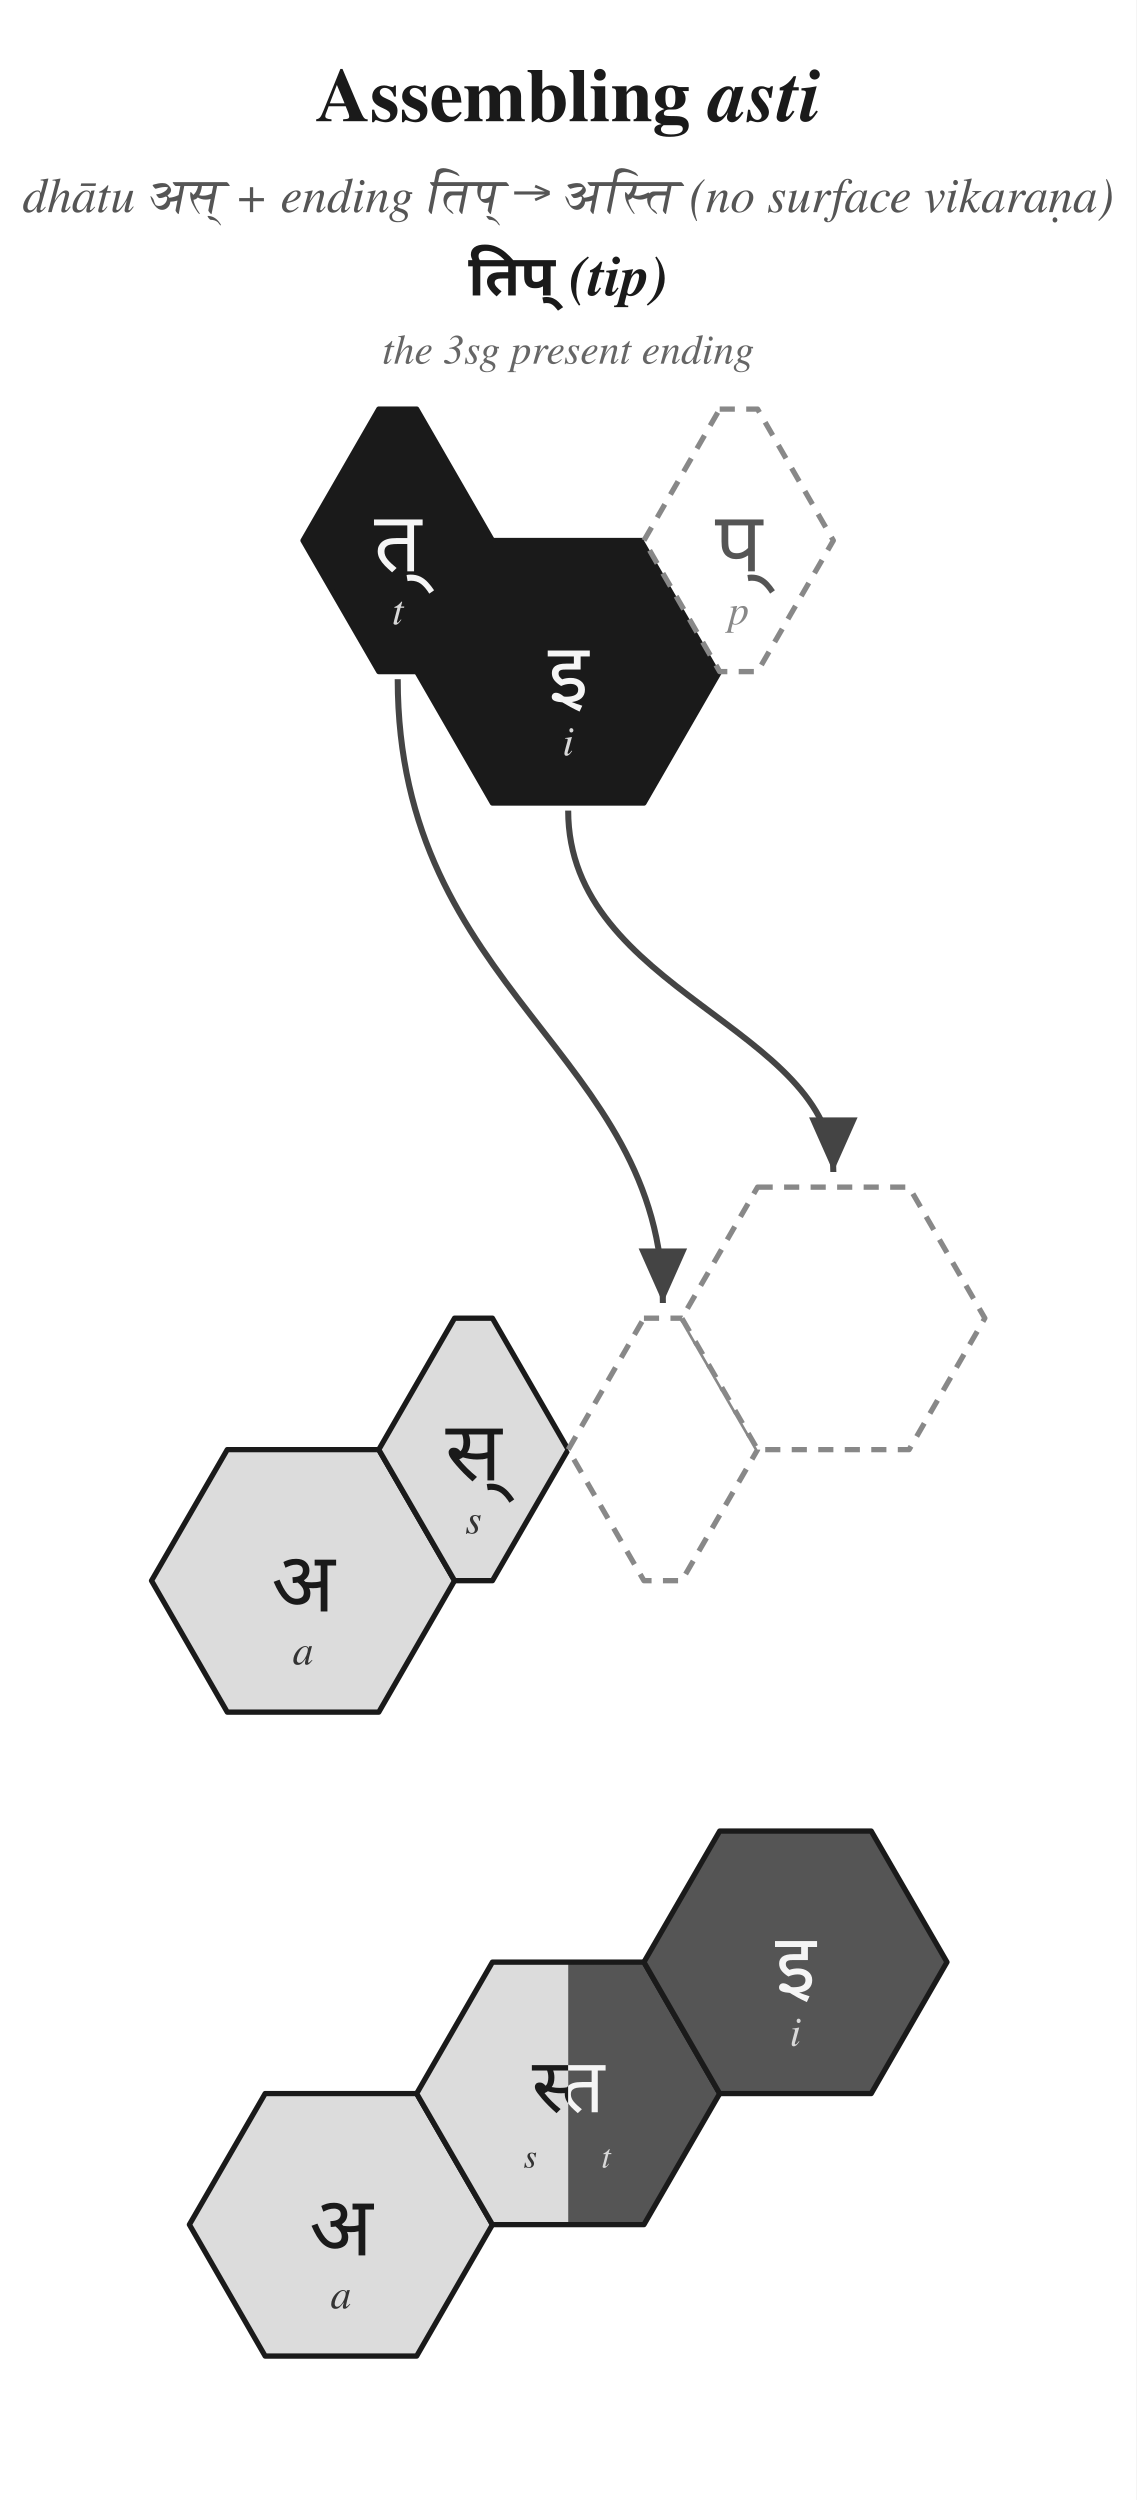
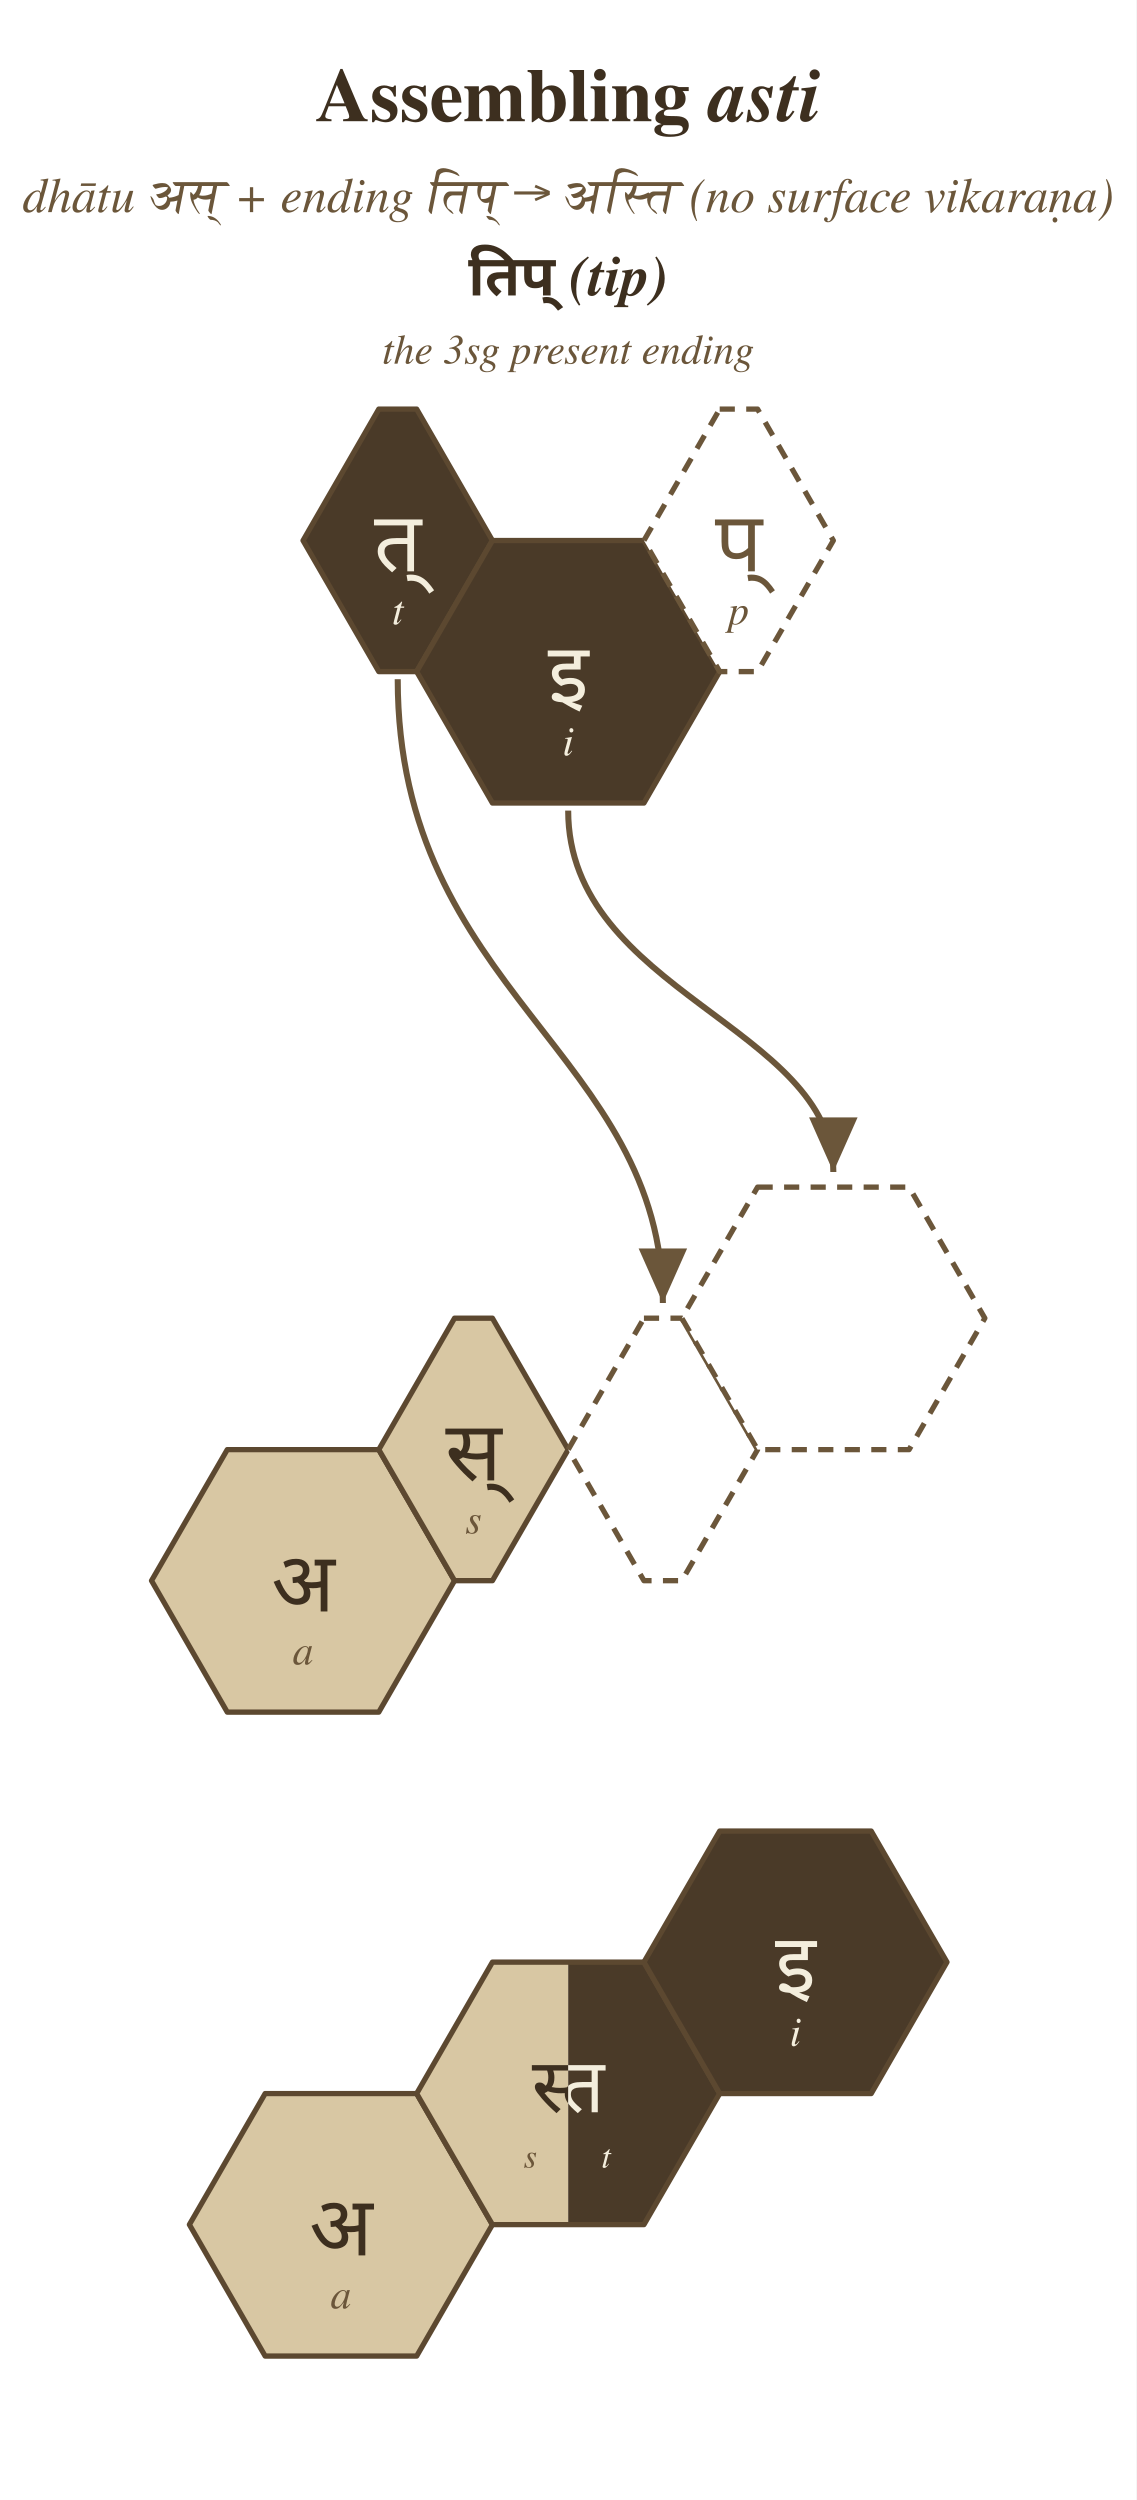
- <svg xmlns="http://www.w3.org/2000/svg" viewBox="0 0 300.0 660" width="300.0" height="660">
-   <rect x="0" y="0" width="300.0" height="660" fill="white" />
+ <svg xmlns="http://www.w3.org/2000/svg" viewBox="0 0 300.0 660" width="4.5in" height="9.900in">
+   <rect x="0" y="0" width="300.0" height="660" fill="#ffffff" />
  <defs>
    <marker id="arrowhead" markerWidth="10" markerHeight="8" refX="9" refY="4" orient="auto" markerUnits="strokeWidth">
-       <polygon points="0,0 9,4 0,8" fill="#444444" />
+       <polygon points="0,0 9,4 0,8" fill="#6b563a" />
    </marker>
  </defs>
-   <text x="150.0" y="32" text-anchor="middle" font-family="Charter, Georgia, Times, serif" font-size="20" font-weight="700" fill="#1a1a1a">Assembling <tspan font-style="italic">asti</tspan>
+   <text x="150.0" y="32" text-anchor="middle" font-family="Charter, Georgia, Times, serif" font-size="20" font-weight="700" fill="#3d2f1f">Assembling <tspan font-style="italic">asti</tspan>
  </text>
-   <text x="150.0" y="56" text-anchor="middle" font-family="Charter, Georgia, Times, serif" font-size="13" font-style="italic" fill="#555">dhātu अस् + ending तिप् → अस्ति  (no surface vikaraṇa)</text>
+   <text x="150.0" y="56" text-anchor="middle" font-family="Charter, Georgia, Times, serif" font-size="13" font-style="italic" fill="#6b563a">dhātu अस् + ending तिप् → अस्ति  (no surface vikaraṇa)</text>
  <g transform="translate(105.0,160.0)">
-     <polygon points="-5.0,-52.0 5.0,-52.0 25.0,-17.3 5.0,17.3 -5.0,17.3 -25.0,-17.3" fill="#1a1a1a" stroke="#1a1a1a" stroke-width="1.4" stroke-linejoin="round" />
-     <text x="0.0" y="-16.8" font-family="Noto Sans Devanagari, Kohinoor Devanagari, Devanagari MT, Arial Unicode MS, sans-serif" font-size="22" font-weight="500" text-anchor="middle" dominant-baseline="middle" fill="#f5f5f5">त्</text>
-     <text x="0.0" y="1.7" font-family="Charter, Georgia, Times, serif" font-size="11" font-style="italic" text-anchor="middle" dominant-baseline="middle" fill="#d8d8d8">t</text>
-     <polygon points="25.0,-17.3 65.0,-17.3 85.0,17.3 65.0,52.0 25.0,52.0 5.0,17.3" fill="#1a1a1a" stroke="#1a1a1a" stroke-width="1.4" stroke-linejoin="round" />
-     <text x="45.0" y="17.8" font-family="Noto Sans Devanagari, Kohinoor Devanagari, Devanagari MT, Arial Unicode MS, sans-serif" font-size="22" font-weight="500" text-anchor="middle" dominant-baseline="middle" fill="#f5f5f5">इ</text>
-     <text x="45.0" y="36.3" font-family="Charter, Georgia, Times, serif" font-size="11" font-style="italic" text-anchor="middle" dominant-baseline="middle" fill="#d8d8d8">i</text>
-     <polygon points="85.0,-52.0 95.0,-52.0 115.0,-17.3 95.0,17.3 85.0,17.3 65.0,-17.3" fill="#ffffff" stroke="#888888" stroke-width="1.4" stroke-dasharray="4,3" stroke-linejoin="round" />
-     <text x="90.0" y="-16.8" font-family="Noto Sans Devanagari, Kohinoor Devanagari, Devanagari MT, Arial Unicode MS, sans-serif" font-size="22" font-weight="500" text-anchor="middle" dominant-baseline="middle" fill="#555555">प्</text>
-     <text x="90.0" y="1.7" font-family="Charter, Georgia, Times, serif" font-size="11" font-style="italic" text-anchor="middle" dominant-baseline="middle" fill="#888888">p</text>
+     <polygon points="-5.0,-52.0 5.0,-52.0 25.0,-17.3 5.0,17.3 -5.0,17.3 -25.0,-17.3" fill="#4a3a28" stroke="#5c4830" stroke-width="1.4" stroke-linejoin="round" />
+     <text x="0.0" y="-16.8" font-family="Noto Sans Devanagari, Kohinoor Devanagari, Devanagari MT, Arial Unicode MS, sans-serif" font-size="22" font-weight="500" text-anchor="middle" dominant-baseline="middle" fill="#f4eedd">त्</text>
+     <text x="0.0" y="1.7" font-family="Charter, Georgia, Times, serif" font-size="11" font-style="italic" text-anchor="middle" dominant-baseline="middle" fill="#f4eedd">t</text>
+     <polygon points="25.0,-17.3 65.0,-17.3 85.0,17.3 65.0,52.0 25.0,52.0 5.0,17.3" fill="#4a3a28" stroke="#5c4830" stroke-width="1.4" stroke-linejoin="round" />
+     <text x="45.0" y="17.8" font-family="Noto Sans Devanagari, Kohinoor Devanagari, Devanagari MT, Arial Unicode MS, sans-serif" font-size="22" font-weight="500" text-anchor="middle" dominant-baseline="middle" fill="#f4eedd">इ</text>
+     <text x="45.0" y="36.3" font-family="Charter, Georgia, Times, serif" font-size="11" font-style="italic" text-anchor="middle" dominant-baseline="middle" fill="#f4eedd">i</text>
+     <polygon points="85.0,-52.0 95.0,-52.0 115.0,-17.3 95.0,17.3 85.0,17.3 65.0,-17.3" fill="#ffffff" stroke="#6b563a" stroke-width="1.4" stroke-dasharray="4,3" stroke-linejoin="round" />
+     <text x="90.0" y="-16.8" font-family="Noto Sans Devanagari, Kohinoor Devanagari, Devanagari MT, Arial Unicode MS, sans-serif" font-size="22" font-weight="500" text-anchor="middle" dominant-baseline="middle" fill="#6b563a">प्</text>
+     <text x="90.0" y="1.7" font-family="Charter, Georgia, Times, serif" font-size="11" font-style="italic" text-anchor="middle" dominant-baseline="middle" fill="#6b563a">p</text>
  </g>
-   <text x="150.0" y="78.0" text-anchor="middle" font-family="Charter, Georgia, Times, serif" font-size="15" font-weight="700" fill="#1a1a1a">
+   <text x="150.0" y="78.0" text-anchor="middle" font-family="Charter, Georgia, Times, serif" font-size="15" font-weight="700" fill="#3d2f1f">
    <tspan font-family="Noto Sans Devanagari, Kohinoor Devanagari, Devanagari MT, Arial Unicode MS, sans-serif">तिप्</tspan>
    <tspan font-style="italic">(tip)</tspan>
  </text>
-   <text x="150.0" y="96.0" text-anchor="middle" font-family="Charter, Georgia, Times, serif" font-size="11" font-style="italic" fill="#666">the 3sg present ending</text>
-   <path d="M 105.0,179.3 C 105.0,261.7 175.0,278.2 175.0,344.0" fill="none" stroke="#444444" stroke-width="1.6" marker-end="url(#arrowhead)" />
-   <path d="M 150.0,214.0 C 150.0,261.7 220.0,271.2 220.0,309.4" fill="none" stroke="#444444" stroke-width="1.6" marker-end="url(#arrowhead)" />
+   <text x="150.0" y="96.0" text-anchor="middle" font-family="Charter, Georgia, Times, serif" font-size="11" font-style="italic" fill="#6b563a">the 3sg present ending</text>
+   <path d="M 105.0,179.3 C 105.0,261.7 175.0,278.2 175.0,344.0" fill="none" stroke="#6b563a" stroke-width="1.6" marker-end="url(#arrowhead)" />
+   <path d="M 150.0,214.0 C 150.0,261.7 220.0,271.2 220.0,309.4" fill="none" stroke="#6b563a" stroke-width="1.6" marker-end="url(#arrowhead)" />
  <g transform="translate(80.0,400.0)">
-     <polygon points="-20.0,-17.3 20.0,-17.3 40.0,17.3 20.0,52.0 -20.0,52.0 -40.0,17.3" fill="#dcdcdc" stroke="#1a1a1a" stroke-width="1.4" stroke-linejoin="round" />
-     <text x="0.0" y="17.8" font-family="Noto Sans Devanagari, Kohinoor Devanagari, Devanagari MT, Arial Unicode MS, sans-serif" font-size="22" font-weight="500" text-anchor="middle" dominant-baseline="middle" fill="#1a1a1a">अ</text>
-     <text x="0.0" y="36.3" font-family="Charter, Georgia, Times, serif" font-size="11" font-style="italic" text-anchor="middle" dominant-baseline="middle" fill="#333333">a</text>
-     <polygon points="40.0,-52.0 50.0,-52.0 70.0,-17.3 50.0,17.3 40.0,17.3 20.0,-17.3" fill="#dcdcdc" stroke="#1a1a1a" stroke-width="1.4" stroke-linejoin="round" />
-     <text x="45.0" y="-16.8" font-family="Noto Sans Devanagari, Kohinoor Devanagari, Devanagari MT, Arial Unicode MS, sans-serif" font-size="22" font-weight="500" text-anchor="middle" dominant-baseline="middle" fill="#1a1a1a">स्</text>
-     <text x="45.0" y="1.7" font-family="Charter, Georgia, Times, serif" font-size="11" font-style="italic" text-anchor="middle" dominant-baseline="middle" fill="#333333">s</text>
-     <polygon points="90.0,-52.0 100.0,-52.0 120.0,-17.3 100.0,17.3 90.0,17.3 70.0,-17.3" fill="#ffffff" stroke="#888888" stroke-width="1.4" stroke-dasharray="4,3" stroke-linejoin="round" />
-     <polygon points="120.0,-86.6 160.0,-86.6 180.0,-52.0 160.0,-17.3 120.0,-17.3 100.0,-52.0" fill="#ffffff" stroke="#888888" stroke-width="1.4" stroke-dasharray="4,3" stroke-linejoin="round" />
+     <polygon points="-20.0,-17.3 20.0,-17.3 40.0,17.3 20.0,52.0 -20.0,52.0 -40.0,17.3" fill="#d8c7a3" stroke="#5c4830" stroke-width="1.4" stroke-linejoin="round" />
+     <text x="0.0" y="17.8" font-family="Noto Sans Devanagari, Kohinoor Devanagari, Devanagari MT, Arial Unicode MS, sans-serif" font-size="22" font-weight="500" text-anchor="middle" dominant-baseline="middle" fill="#3d2f1f">अ</text>
+     <text x="0.0" y="36.3" font-family="Charter, Georgia, Times, serif" font-size="11" font-style="italic" text-anchor="middle" dominant-baseline="middle" fill="#6b563a">a</text>
+     <polygon points="40.0,-52.0 50.0,-52.0 70.0,-17.3 50.0,17.3 40.0,17.3 20.0,-17.3" fill="#d8c7a3" stroke="#5c4830" stroke-width="1.4" stroke-linejoin="round" />
+     <text x="45.0" y="-16.8" font-family="Noto Sans Devanagari, Kohinoor Devanagari, Devanagari MT, Arial Unicode MS, sans-serif" font-size="22" font-weight="500" text-anchor="middle" dominant-baseline="middle" fill="#3d2f1f">स्</text>
+     <text x="45.0" y="1.7" font-family="Charter, Georgia, Times, serif" font-size="11" font-style="italic" text-anchor="middle" dominant-baseline="middle" fill="#6b563a">s</text>
+     <polygon points="90.0,-52.0 100.0,-52.0 120.0,-17.3 100.0,17.3 90.0,17.3 70.0,-17.3" fill="#ffffff" stroke="#6b563a" stroke-width="1.4" stroke-dasharray="4,3" stroke-linejoin="round" />
+     <polygon points="120.0,-86.6 160.0,-86.6 180.0,-52.0 160.0,-17.3 120.0,-17.3 100.0,-52.0" fill="#ffffff" stroke="#6b563a" stroke-width="1.4" stroke-dasharray="4,3" stroke-linejoin="round" />
  </g>
  <g transform="translate(90.0,570.0)">
-     <polygon points="-20.0,-17.3 20.0,-17.3 40.0,17.3 20.0,52.0 -20.0,52.0 -40.0,17.3" fill="#dcdcdc" stroke="#1a1a1a" stroke-width="1.4" stroke-linejoin="round" />
-     <text x="0.0" y="17.8" font-family="Noto Sans Devanagari, Kohinoor Devanagari, Devanagari MT, Arial Unicode MS, sans-serif" font-size="22" font-weight="500" text-anchor="middle" dominant-baseline="middle" fill="#1a1a1a">अ</text>
-     <text x="0.0" y="36.3" font-family="Charter, Georgia, Times, serif" font-size="11" font-style="italic" text-anchor="middle" dominant-baseline="middle" fill="#333333">a</text>
-     <polygon points="40.0,-52.0 60.0,-52.0 60.0,17.3 40.0,17.3 20.0,-17.3" fill="#dcdcdc" stroke="none" />
-     <polygon points="60.0,-52.0 80.0,-52.0 100.0,-17.3 80.0,17.3 60.0,17.3" fill="#555555" stroke="none" />
-     <polygon points="40.0,-52.0 80.0,-52.0 100.0,-17.3 80.0,17.3 40.0,17.3 20.0,-17.3" fill="none" stroke="#1a1a1a" stroke-width="1.4" stroke-linejoin="round" />
+     <polygon points="-20.0,-17.3 20.0,-17.3 40.0,17.3 20.0,52.0 -20.0,52.0 -40.0,17.3" fill="#d8c7a3" stroke="#5c4830" stroke-width="1.4" stroke-linejoin="round" />
+     <text x="0.0" y="17.8" font-family="Noto Sans Devanagari, Kohinoor Devanagari, Devanagari MT, Arial Unicode MS, sans-serif" font-size="22" font-weight="500" text-anchor="middle" dominant-baseline="middle" fill="#3d2f1f">अ</text>
+     <text x="0.0" y="36.3" font-family="Charter, Georgia, Times, serif" font-size="11" font-style="italic" text-anchor="middle" dominant-baseline="middle" fill="#6b563a">a</text>
+     <polygon points="40.0,-52.0 60.0,-52.0 60.0,17.3 40.0,17.3 20.0,-17.3" fill="#d8c7a3" stroke="none" />
+     <polygon points="60.0,-52.0 80.0,-52.0 100.0,-17.3 80.0,17.3 60.0,17.3" fill="#4a3a28" stroke="none" />
+     <polygon points="40.0,-52.0 80.0,-52.0 100.0,-17.3 80.0,17.3 40.0,17.3 20.0,-17.3" fill="none" stroke="#5c4830" stroke-width="1.4" stroke-linejoin="round" />
    <defs>
      <clipPath id="kriya-assembly-cluster-0-cell0">
        <rect x="20.0" y="-86.6" width="40.0" height="138.6" />
      </clipPath>
      <clipPath id="kriya-assembly-cluster-0-cell1">
        <rect x="60.0" y="-86.6" width="40.0" height="138.6" />
      </clipPath>
    </defs>
-     <text x="60.0" y="-19.3" font-family="Noto Sans Devanagari, Kohinoor Devanagari, Devanagari MT, Arial Unicode MS, sans-serif" font-size="20" font-weight="500" text-anchor="middle" dominant-baseline="middle" fill="#1a1a1a" clip-path="url(#kriya-assembly-cluster-0-cell0)">स्त</text>
-     <text x="60.0" y="-19.3" font-family="Noto Sans Devanagari, Kohinoor Devanagari, Devanagari MT, Arial Unicode MS, sans-serif" font-size="20" font-weight="500" text-anchor="middle" dominant-baseline="middle" fill="#f5f5f5" clip-path="url(#kriya-assembly-cluster-0-cell1)">स्त</text>
-     <text x="50.0" y="-0.3" font-family="Charter, Georgia, Times, serif" font-size="9" font-style="italic" text-anchor="middle" dominant-baseline="middle" fill="#333333">s</text>
-     <text x="70.0" y="-0.3" font-family="Charter, Georgia, Times, serif" font-size="9" font-style="italic" text-anchor="middle" dominant-baseline="middle" fill="#d8d8d8">t</text>
-     <polygon points="100.0,-86.6 140.0,-86.6 160.0,-52.0 140.0,-17.3 100.0,-17.3 80.0,-52.0" fill="#555555" stroke="#1a1a1a" stroke-width="1.4" stroke-linejoin="round" />
-     <text x="120.0" y="-51.5" font-family="Noto Sans Devanagari, Kohinoor Devanagari, Devanagari MT, Arial Unicode MS, sans-serif" font-size="22" font-weight="500" text-anchor="middle" dominant-baseline="middle" fill="#f5f5f5">इ</text>
-     <text x="120.0" y="-33.0" font-family="Charter, Georgia, Times, serif" font-size="11" font-style="italic" text-anchor="middle" dominant-baseline="middle" fill="#d8d8d8">i</text>
+     <text x="60.0" y="-19.3" font-family="Noto Sans Devanagari, Kohinoor Devanagari, Devanagari MT, Arial Unicode MS, sans-serif" font-size="20" font-weight="500" text-anchor="middle" dominant-baseline="middle" fill="#3d2f1f" clip-path="url(#kriya-assembly-cluster-0-cell0)">स्त</text>
+     <text x="60.0" y="-19.3" font-family="Noto Sans Devanagari, Kohinoor Devanagari, Devanagari MT, Arial Unicode MS, sans-serif" font-size="20" font-weight="500" text-anchor="middle" dominant-baseline="middle" fill="#f4eedd" clip-path="url(#kriya-assembly-cluster-0-cell1)">स्त</text>
+     <text x="50.0" y="-0.3" font-family="Charter, Georgia, Times, serif" font-size="9" font-style="italic" text-anchor="middle" dominant-baseline="middle" fill="#6b563a">s</text>
+     <text x="70.0" y="-0.3" font-family="Charter, Georgia, Times, serif" font-size="9" font-style="italic" text-anchor="middle" dominant-baseline="middle" fill="#f4eedd">t</text>
+     <polygon points="100.0,-86.6 140.0,-86.6 160.0,-52.0 140.0,-17.3 100.0,-17.3 80.0,-52.0" fill="#4a3a28" stroke="#5c4830" stroke-width="1.4" stroke-linejoin="round" />
+     <text x="120.0" y="-51.5" font-family="Noto Sans Devanagari, Kohinoor Devanagari, Devanagari MT, Arial Unicode MS, sans-serif" font-size="22" font-weight="500" text-anchor="middle" dominant-baseline="middle" fill="#f4eedd">इ</text>
+     <text x="120.0" y="-33.0" font-family="Charter, Georgia, Times, serif" font-size="11" font-style="italic" text-anchor="middle" dominant-baseline="middle" fill="#f4eedd">i</text>
  </g>
</svg>
